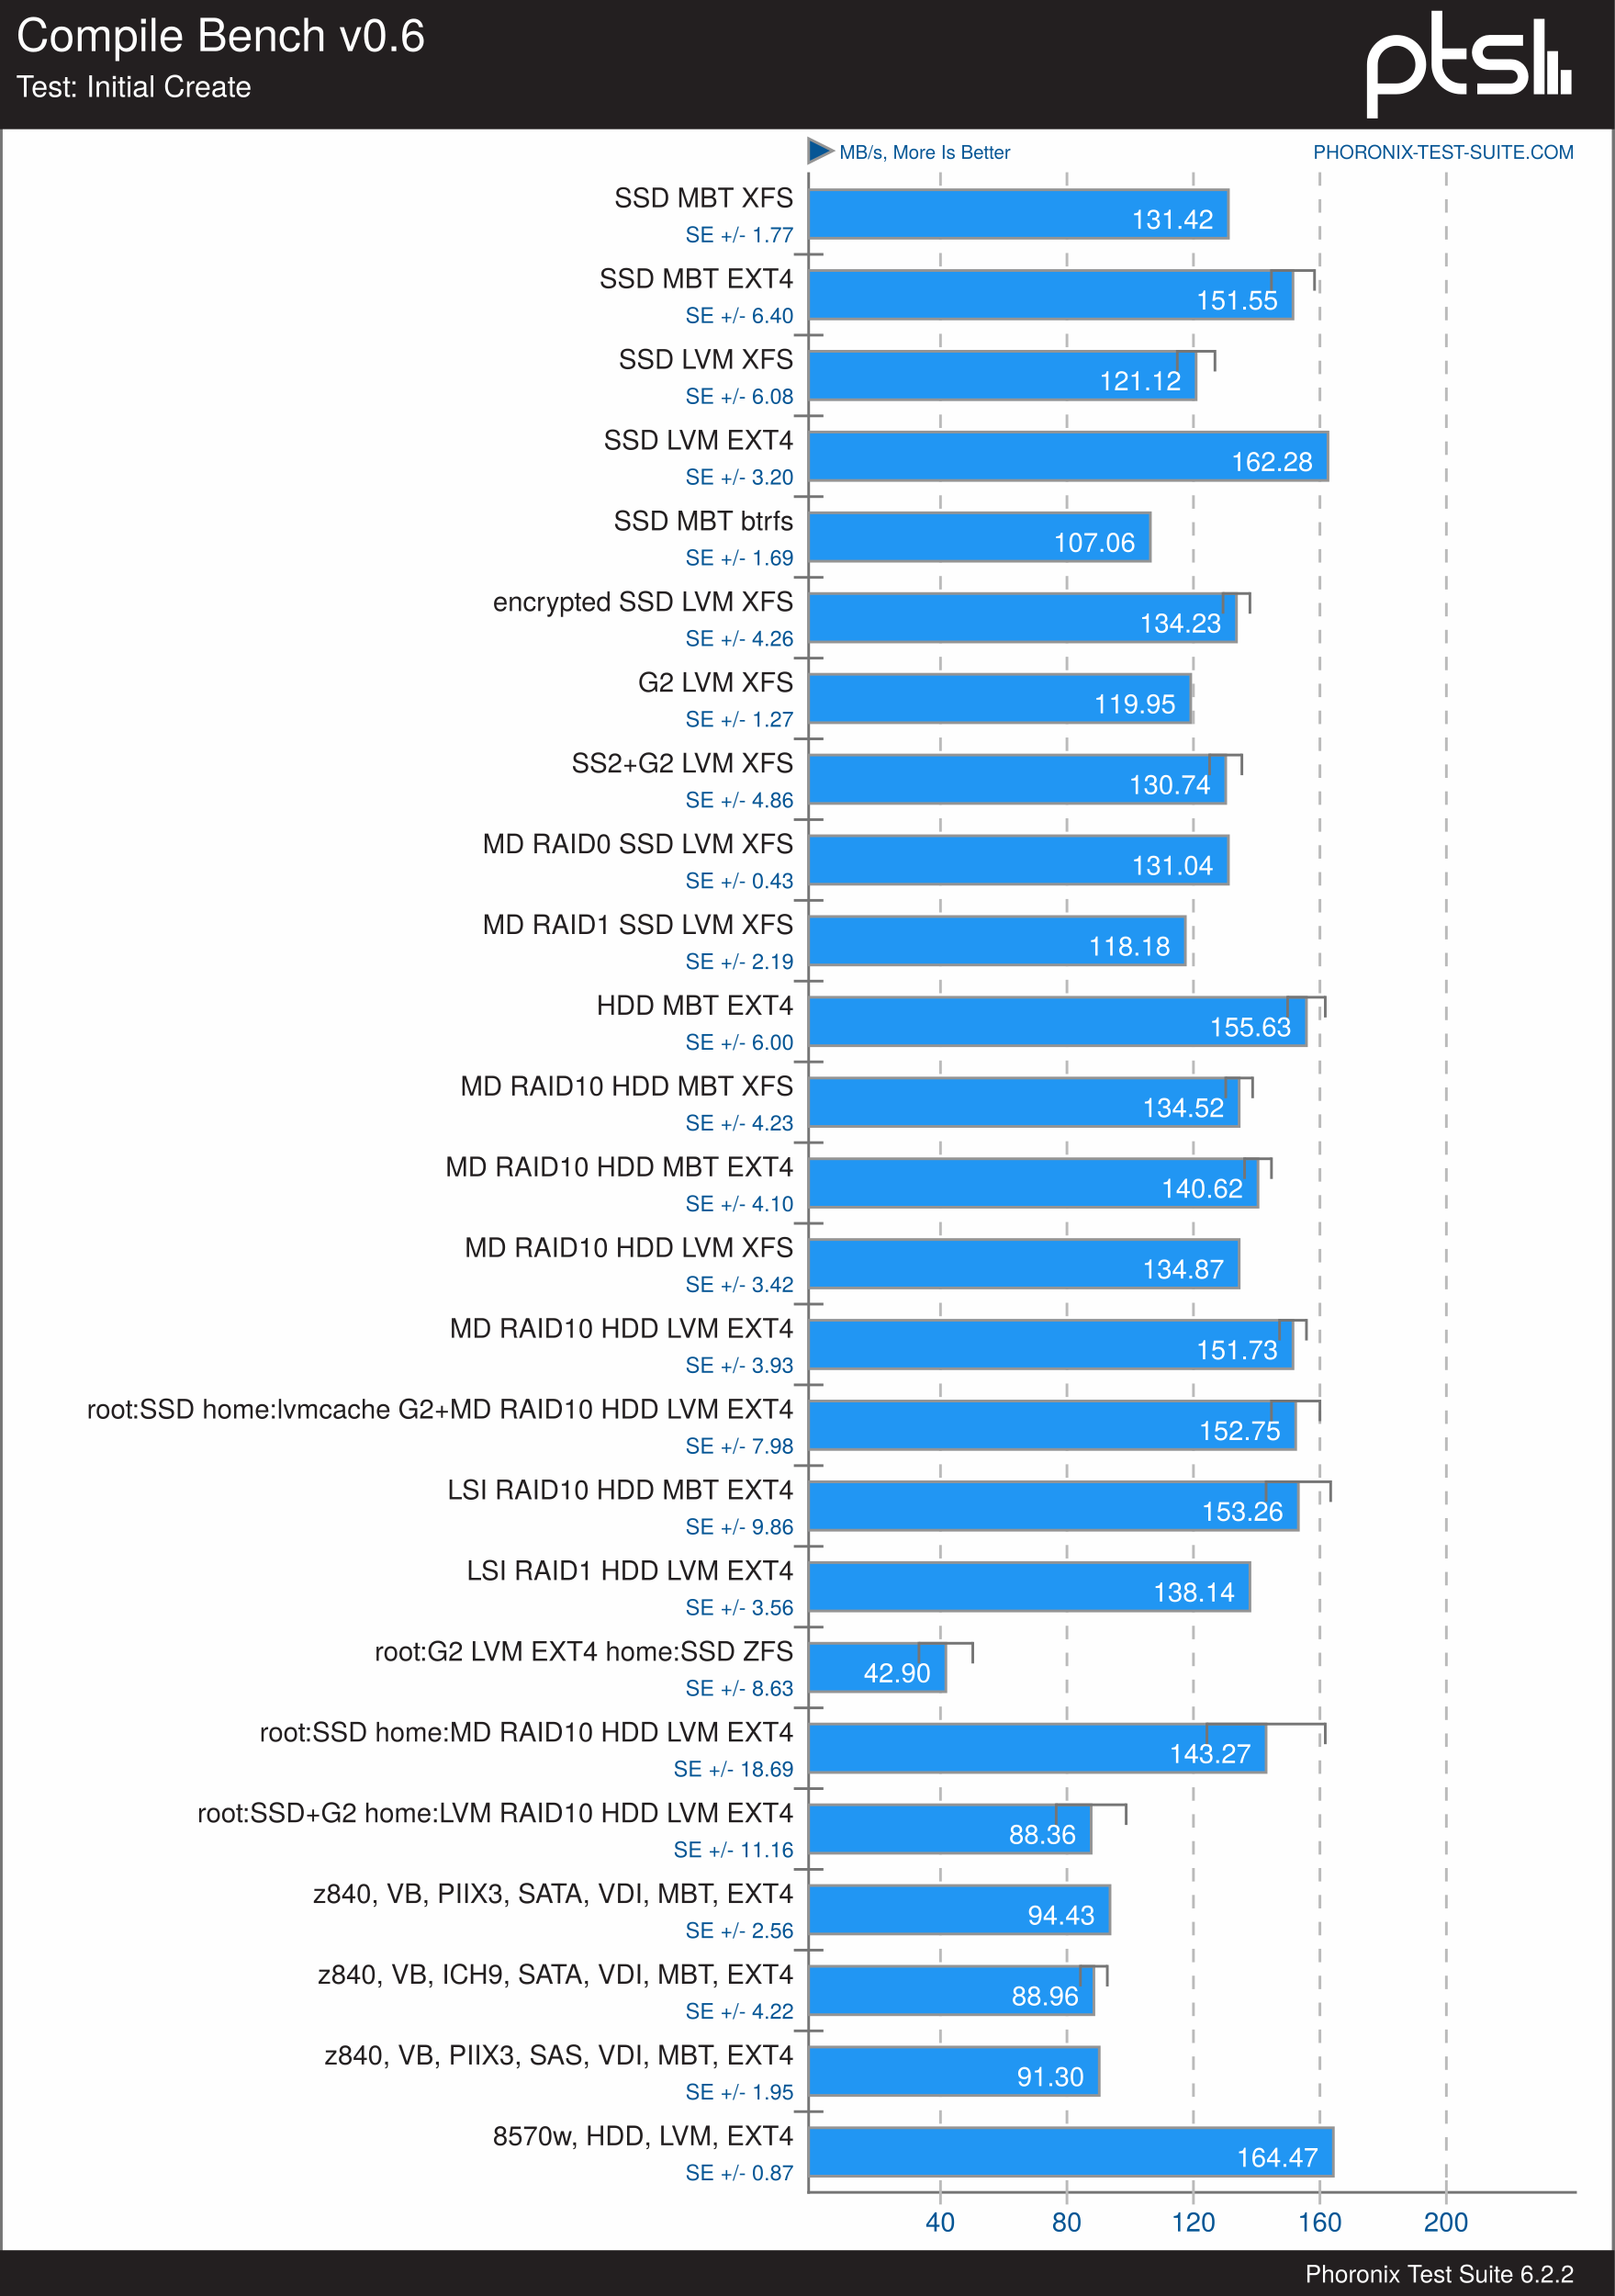
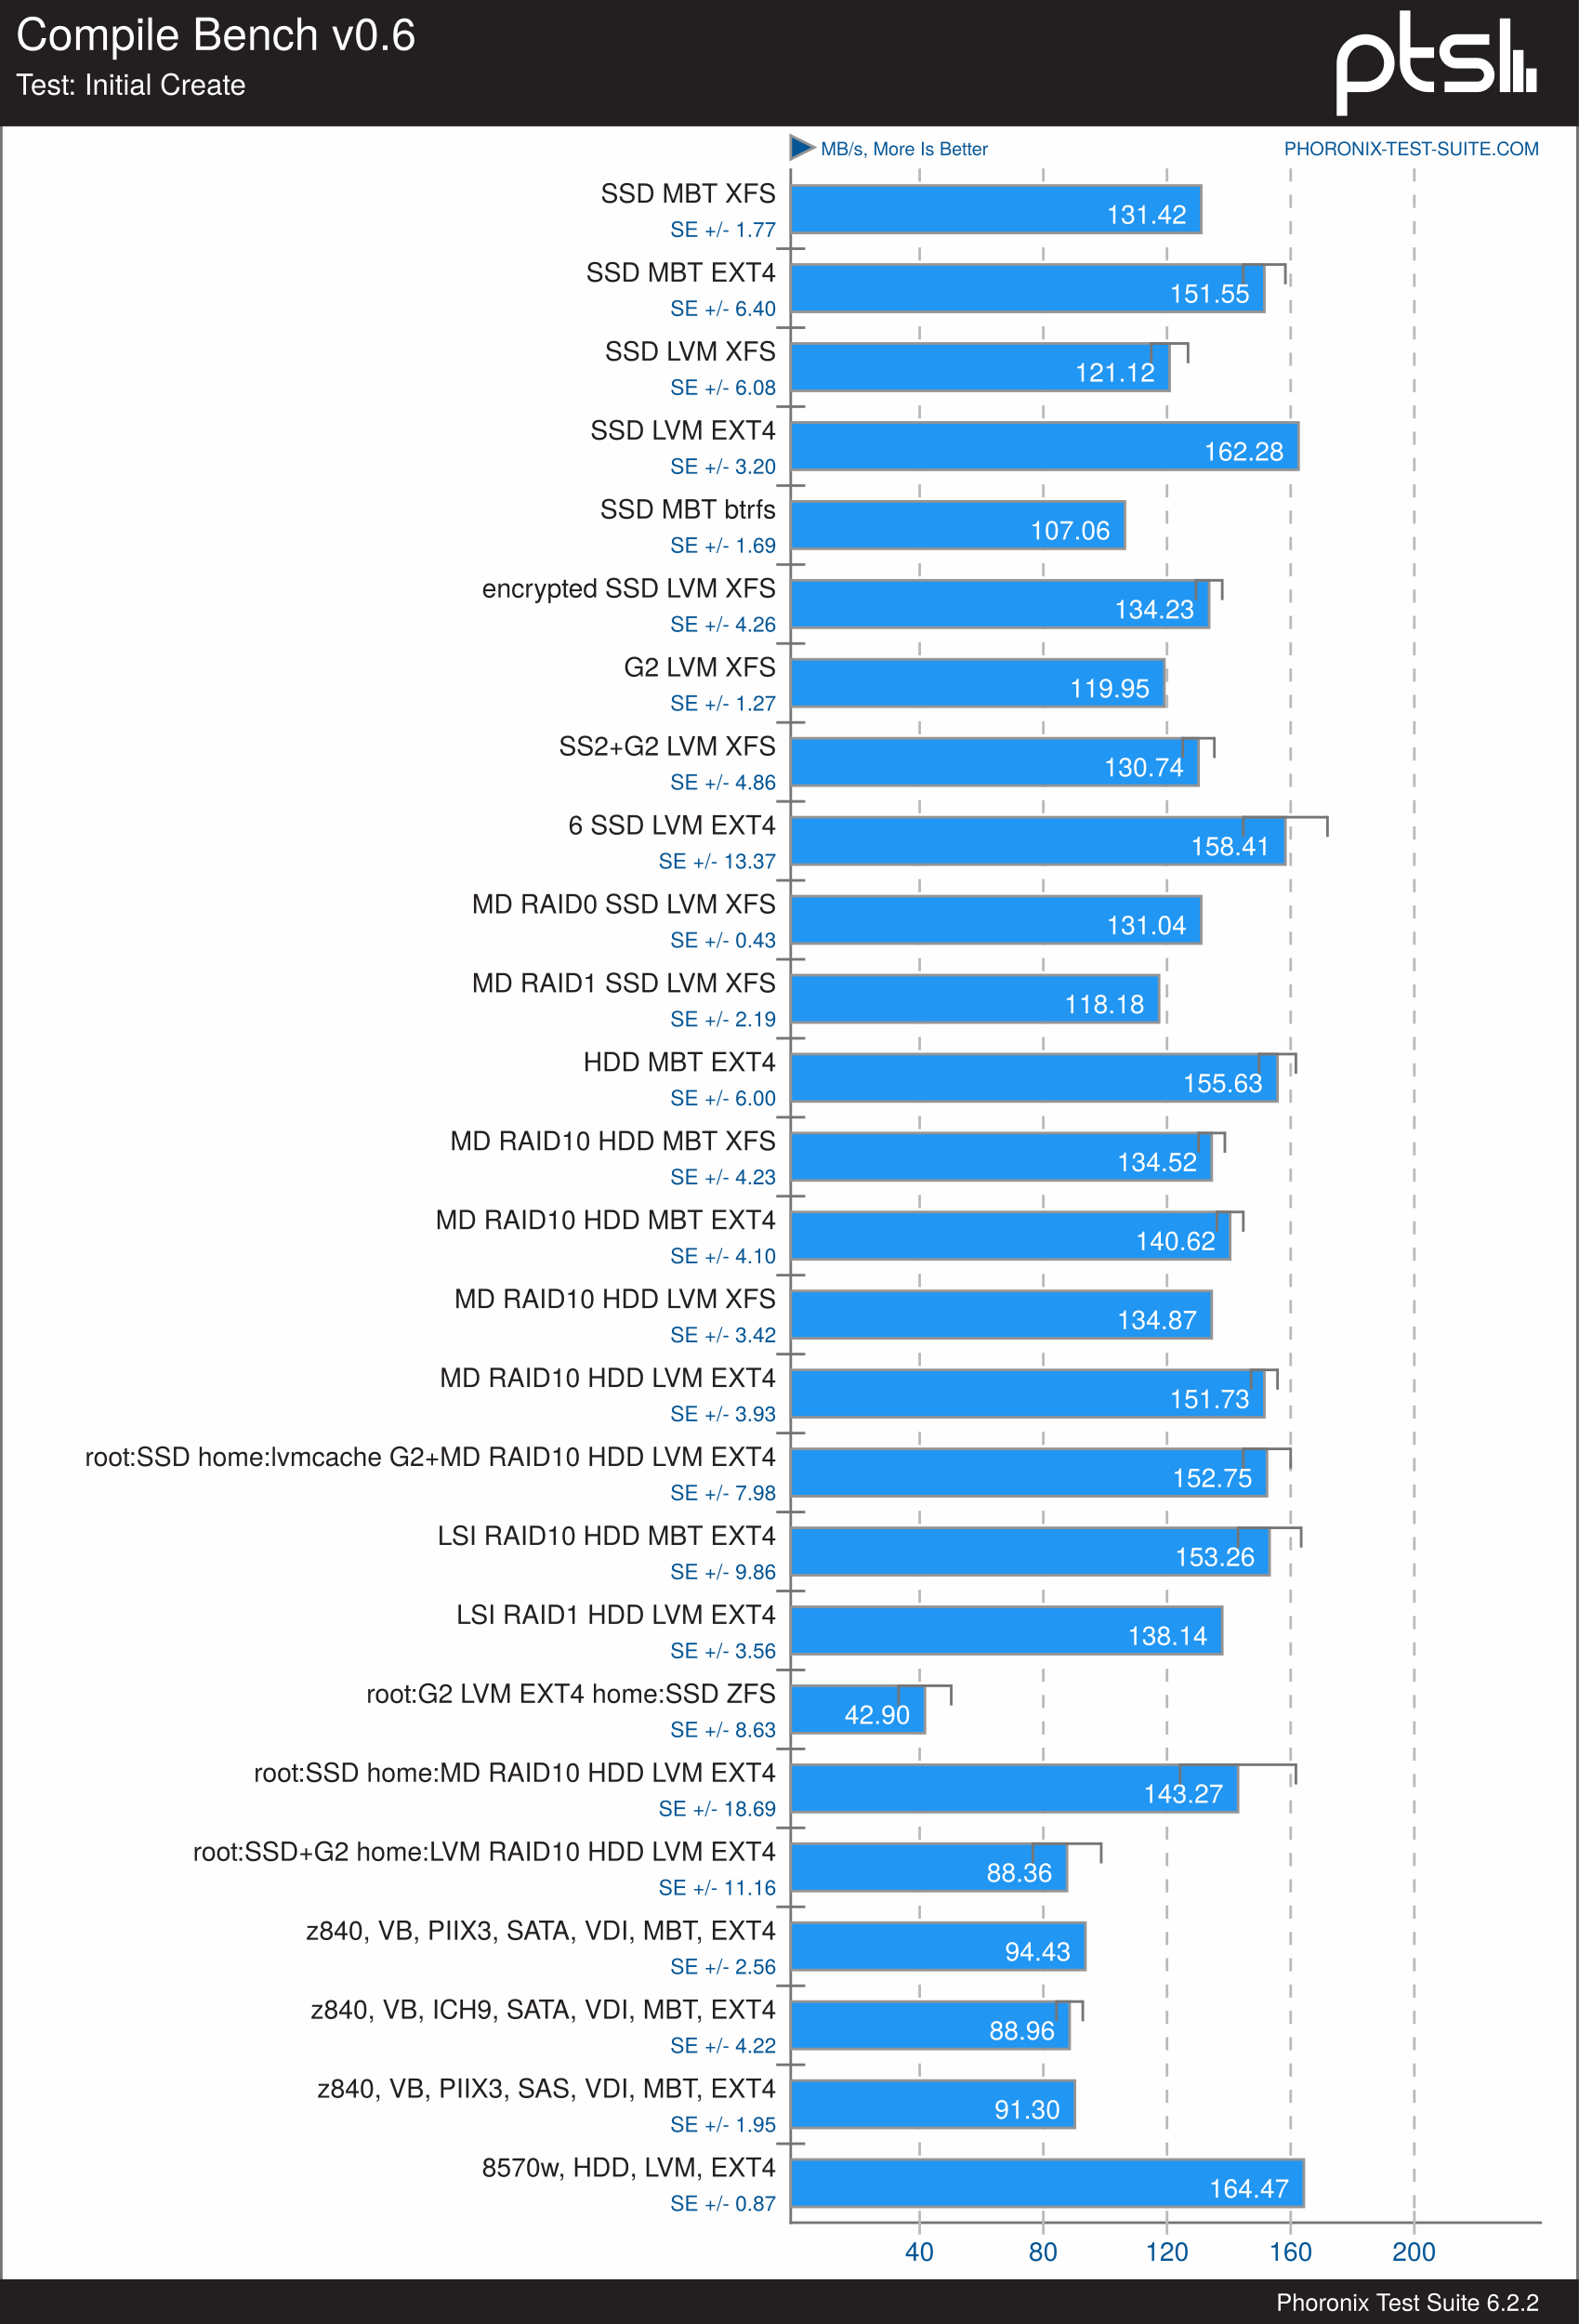
- <svg xmlns="http://www.w3.org/2000/svg" xmlns:xlink="http://www.w3.org/1999/xlink" version="1.1" font-family="sans-serif, droid-sans, helvetica, verdana, tahoma" viewbox="0 0 600 853" width="600" height="853" preserveAspectRatio="xMinYMin meet">
-   <rect x="0" y="0" width="600" height="853" fill="#FEFEFE" stroke="#757575" stroke-width="2" />
+ <svg xmlns="http://www.w3.org/2000/svg" xmlns:xlink="http://www.w3.org/1999/xlink" version="1.1" font-family="sans-serif, droid-sans, helvetica, verdana, tahoma" viewbox="0 0 600 883" width="600" height="883" preserveAspectRatio="xMinYMin meet">
+   <rect x="0" y="0" width="600" height="883" fill="#FEFEFE" stroke="#757575" stroke-width="2" />
  <g stroke="#757575" stroke-width="1">
-     <line x1="300.51" y1="64" x2="300.51" y2="815" />
-     <line x1="300.01" y1="814.5" x2="586" y2="814.5" />
+     <line x1="300.51" y1="64" x2="300.51" y2="845" />
+     <line x1="300.01" y1="844.5" x2="586" y2="844.5" />
  </g>
  <a xlink:href="http://www.phoronix-test-suite.com/" xlink:show="new">
    <text x="585" y="59" font-size="7" fill="#065695" text-anchor="end" xlink:show="new">PHORONIX-TEST-SUITE.COM</text>
  </a>
  <polygon points="309.51,56 300.51,60.5 300.51,51.5" fill="#065695" stroke="#949494" stroke-width="1" />
  <text x="312.01" y="59" font-size="7" fill="#065695" text-anchor="start">MB/s, More Is Better</text>
  <rect x="0" y="0" width="600" height="48" fill="#231f20" />
  <a xlink:href="http://openbenchmarking.org/test/pts/compilebench-1.0.1" xlink:show="new">
    <text x="6" y="19" font-size="17" fill="#FEFEFE" text-anchor="start" xlink:show="new">Compile Bench v0.6</text>
  </a>
  <text x="6" y="36" font-size="11" fill="#FEFEFE" text-anchor="start">Test: Initial Create</text>
  <path d="m74 22v9m-5-16v16m-5-28v28m-23-2h12.5c2.485 0 4.5-2.015 4.5-4.5s-2.015-4.5-4.5-4.5h-8c-2.485 0-4.5-2.015-4.5-4.5s2.015-4.5 4.5-4.5h12.5m-21 5h-11m11 13h-2c-4.971 0-9-4.029-9-9v-20m-24 40v-20c0-4.971 4.029-9 9-9 4.971 0 9 4.029 9 9s-4.029 9-9 9h-9" stroke="#ffffff" stroke-width="4" fill="none" transform="translate(508,4)" />
-   <line x1="300.51" y1="94" x2="300.51" y2="801" stroke="#757575" stroke-width="11" stroke-dasharray="1,29" />
+   <line x1="300.51" y1="94" x2="300.51" y2="831" stroke="#757575" stroke-width="11" stroke-dasharray="1,29" />
  <g font-size="10" fill="#231f20">
    <text x="295.01" y="77" text-anchor="end">SSD MBT XFS</text>
    <text x="295.01" y="107" text-anchor="end">SSD MBT EXT4</text>
    <text x="295.01" y="137" text-anchor="end">SSD LVM XFS</text>
    <text x="295.01" y="167" text-anchor="end">SSD LVM EXT4</text>
    <text x="295.01" y="197" text-anchor="end">SSD MBT btrfs</text>
    <text x="295.01" y="227" text-anchor="end">encrypted SSD LVM XFS</text>
    <text x="295.01" y="257" text-anchor="end">G2 LVM XFS</text>
    <text x="295.01" y="287" text-anchor="end">SS2+G2 LVM XFS</text>
-     <text x="295.01" y="317" text-anchor="end">MD RAID0 SSD LVM XFS</text>
-     <text x="295.01" y="347" text-anchor="end">MD RAID1 SSD LVM XFS</text>
-     <text x="295.01" y="377" text-anchor="end">HDD MBT EXT4</text>
-     <text x="295.01" y="407" text-anchor="end">MD RAID10 HDD MBT XFS</text>
-     <text x="295.01" y="437" text-anchor="end">MD RAID10 HDD MBT EXT4</text>
-     <text x="295.01" y="467" text-anchor="end">MD RAID10 HDD LVM XFS</text>
-     <text x="295.01" y="497" text-anchor="end">MD RAID10 HDD LVM EXT4</text>
-     <text x="295.01" y="527" text-anchor="end">root:SSD home:lvmcache G2+MD RAID10 HDD LVM EXT4</text>
-     <text x="295.01" y="557" text-anchor="end">LSI RAID10 HDD MBT EXT4</text>
-     <text x="295.01" y="587" text-anchor="end">LSI RAID1 HDD LVM EXT4</text>
-     <text x="295.01" y="617" text-anchor="end">root:G2 LVM EXT4 home:SSD ZFS</text>
-     <text x="295.01" y="647" text-anchor="end">root:SSD home:MD RAID10 HDD LVM EXT4</text>
-     <text x="295.01" y="677" text-anchor="end">root:SSD+G2 home:LVM RAID10 HDD LVM EXT4</text>
-     <text x="295.01" y="707" text-anchor="end">z840, VB, PIIX3, SATA, VDI, MBT, EXT4</text>
-     <text x="295.01" y="737" text-anchor="end">z840, VB, ICH9, SATA, VDI, MBT, EXT4</text>
-     <text x="295.01" y="767" text-anchor="end">z840, VB, PIIX3, SAS, VDI, MBT, EXT4</text>
-     <text x="295.01" y="797" text-anchor="end">8570w, HDD, LVM, EXT4</text>
+     <text x="295.01" y="317" text-anchor="end">6 SSD LVM EXT4</text>
+     <text x="295.01" y="347" text-anchor="end">MD RAID0 SSD LVM XFS</text>
+     <text x="295.01" y="377" text-anchor="end">MD RAID1 SSD LVM XFS</text>
+     <text x="295.01" y="407" text-anchor="end">HDD MBT EXT4</text>
+     <text x="295.01" y="437" text-anchor="end">MD RAID10 HDD MBT XFS</text>
+     <text x="295.01" y="467" text-anchor="end">MD RAID10 HDD MBT EXT4</text>
+     <text x="295.01" y="497" text-anchor="end">MD RAID10 HDD LVM XFS</text>
+     <text x="295.01" y="527" text-anchor="end">MD RAID10 HDD LVM EXT4</text>
+     <text x="295.01" y="557" text-anchor="end">root:SSD home:lvmcache G2+MD RAID10 HDD LVM EXT4</text>
+     <text x="295.01" y="587" text-anchor="end">LSI RAID10 HDD MBT EXT4</text>
+     <text x="295.01" y="617" text-anchor="end">LSI RAID1 HDD LVM EXT4</text>
+     <text x="295.01" y="647" text-anchor="end">root:G2 LVM EXT4 home:SSD ZFS</text>
+     <text x="295.01" y="677" text-anchor="end">root:SSD home:MD RAID10 HDD LVM EXT4</text>
+     <text x="295.01" y="707" text-anchor="end">root:SSD+G2 home:LVM RAID10 HDD LVM EXT4</text>
+     <text x="295.01" y="737" text-anchor="end">z840, VB, PIIX3, SATA, VDI, MBT, EXT4</text>
+     <text x="295.01" y="767" text-anchor="end">z840, VB, ICH9, SATA, VDI, MBT, EXT4</text>
+     <text x="295.01" y="797" text-anchor="end">z840, VB, PIIX3, SAS, VDI, MBT, EXT4</text>
+     <text x="295.01" y="827" text-anchor="end">8570w, HDD, LVM, EXT4</text>
  </g>
  <g font-size="10" fill="#065695" text-anchor="middle">
-     <text x="349.51" y="829">40</text>
-     <text x="396.51" y="829">80</text>
-     <text x="443.51" y="829">120</text>
-     <text x="490.51" y="829">160</text>
-     <text x="537.51" y="829">200</text>
+     <text x="349.51" y="859">40</text>
+     <text x="396.51" y="859">80</text>
+     <text x="443.51" y="859">120</text>
+     <text x="490.51" y="859">160</text>
+     <text x="537.51" y="859">200</text>
  </g>
  <g stroke="#BABABA" stroke-width="1">
-     <line x1="349.51" y1="64" x2="349.51" y2="809" stroke-dasharray="5,5" />
-     <line x1="349.51" y1="810" x2="349.51" y2="819" />
-     <line x1="396.51" y1="64" x2="396.51" y2="809" stroke-dasharray="5,5" />
-     <line x1="396.51" y1="810" x2="396.51" y2="819" />
-     <line x1="443.51" y1="64" x2="443.51" y2="809" stroke-dasharray="5,5" />
-     <line x1="443.51" y1="810" x2="443.51" y2="819" />
-     <line x1="490.51" y1="64" x2="490.51" y2="809" stroke-dasharray="5,5" />
-     <line x1="490.51" y1="810" x2="490.51" y2="819" />
-     <line x1="537.51" y1="64" x2="537.51" y2="809" stroke-dasharray="5,5" />
-     <line x1="537.51" y1="810" x2="537.51" y2="819" />
+     <line x1="349.51" y1="64" x2="349.51" y2="839" stroke-dasharray="5,5" />
+     <line x1="349.51" y1="840" x2="349.51" y2="849" />
+     <line x1="396.51" y1="64" x2="396.51" y2="839" stroke-dasharray="5,5" />
+     <line x1="396.51" y1="840" x2="396.51" y2="849" />
+     <line x1="443.51" y1="64" x2="443.51" y2="839" stroke-dasharray="5,5" />
+     <line x1="443.51" y1="840" x2="443.51" y2="849" />
+     <line x1="490.51" y1="64" x2="490.51" y2="839" stroke-dasharray="5,5" />
+     <line x1="490.51" y1="840" x2="490.51" y2="849" />
+     <line x1="537.51" y1="64" x2="537.51" y2="839" stroke-dasharray="5,5" />
+     <line x1="537.51" y1="840" x2="537.51" y2="849" />
  </g>
  <g stroke="#949494" stroke-width="1">
    <rect x="300.51" y="70.5" height="18" width="156" fill="#2196f3" xlink:title="SSD MBT XFS: 131.42" />
    <rect x="300.51" y="100.5" height="18" width="180" fill="#2196f3" xlink:title="SSD MBT EXT4: 151.55" />
    <rect x="300.51" y="130.5" height="18" width="144" fill="#2196f3" xlink:title="SSD LVM XFS: 121.12" />
    <rect x="300.51" y="160.5" height="18" width="193" fill="#2196f3" xlink:title="SSD LVM EXT4: 162.28" />
    <rect x="300.51" y="190.5" height="18" width="127" fill="#2196f3" xlink:title="SSD MBT btrfs: 107.06" />
    <rect x="300.51" y="220.5" height="18" width="159" fill="#2196f3" xlink:title="encrypted SSD LVM XFS: 134.23" />
    <rect x="300.51" y="250.5" height="18" width="142" fill="#2196f3" xlink:title="G2 LVM XFS: 119.95" />
    <rect x="300.51" y="280.5" height="18" width="155" fill="#2196f3" xlink:title="SS2+G2 LVM XFS: 130.74" />
-     <rect x="300.51" y="310.5" height="18" width="156" fill="#2196f3" xlink:title="MD RAID0 SSD LVM XFS: 131.04" />
-     <rect x="300.51" y="340.5" height="18" width="140" fill="#2196f3" xlink:title="MD RAID1 SSD LVM XFS: 118.18" />
-     <rect x="300.51" y="370.5" height="18" width="185" fill="#2196f3" xlink:title="HDD MBT EXT4: 155.63" />
-     <rect x="300.51" y="400.5" height="18" width="160" fill="#2196f3" xlink:title="MD RAID10 HDD MBT XFS: 134.52" />
-     <rect x="300.51" y="430.5" height="18" width="167" fill="#2196f3" xlink:title="MD RAID10 HDD MBT EXT4: 140.62" />
-     <rect x="300.51" y="460.5" height="18" width="160" fill="#2196f3" xlink:title="MD RAID10 HDD LVM XFS: 134.87" />
-     <rect x="300.51" y="490.5" height="18" width="180" fill="#2196f3" xlink:title="MD RAID10 HDD LVM EXT4: 151.73" />
-     <rect x="300.51" y="520.5" height="18" width="181" fill="#2196f3" xlink:title="root:SSD home:lvmcache G2+MD RAID10 HDD LVM EXT4: 152.75" />
-     <rect x="300.51" y="550.5" height="18" width="182" fill="#2196f3" xlink:title="LSI RAID10 HDD MBT EXT4: 153.26" />
-     <rect x="300.51" y="580.5" height="18" width="164" fill="#2196f3" xlink:title="LSI RAID1 HDD LVM EXT4: 138.14" />
-     <rect x="300.51" y="610.5" height="18" width="51" fill="#2196f3" xlink:title="root:G2 LVM EXT4 home:SSD ZFS: 42.90" />
-     <rect x="300.51" y="640.5" height="18" width="170" fill="#2196f3" xlink:title="root:SSD home:MD RAID10 HDD LVM EXT4: 143.27" />
-     <rect x="300.51" y="670.5" height="18" width="105" fill="#2196f3" xlink:title="root:SSD+G2 home:LVM RAID10 HDD LVM EXT4: 88.36" />
-     <rect x="300.51" y="700.5" height="18" width="112" fill="#2196f3" xlink:title="z840, VB, PIIX3, SATA, VDI, MBT, EXT4: 94.43" />
-     <rect x="300.51" y="730.5" height="18" width="106" fill="#2196f3" xlink:title="z840, VB, ICH9, SATA, VDI, MBT, EXT4: 88.96" />
-     <rect x="300.51" y="760.5" height="18" width="108" fill="#2196f3" xlink:title="z840, VB, PIIX3, SAS, VDI, MBT, EXT4: 91.30" />
-     <rect x="300.51" y="790.5" height="18" width="195" fill="#2196f3" xlink:title="8570w, HDD, LVM, EXT4: 164.47" />
+     <rect x="300.51" y="310.5" height="18" width="188" fill="#2196f3" xlink:title="6 SSD LVM EXT4: 158.41" />
+     <rect x="300.51" y="340.5" height="18" width="156" fill="#2196f3" xlink:title="MD RAID0 SSD LVM XFS: 131.04" />
+     <rect x="300.51" y="370.5" height="18" width="140" fill="#2196f3" xlink:title="MD RAID1 SSD LVM XFS: 118.18" />
+     <rect x="300.51" y="400.5" height="18" width="185" fill="#2196f3" xlink:title="HDD MBT EXT4: 155.63" />
+     <rect x="300.51" y="430.5" height="18" width="160" fill="#2196f3" xlink:title="MD RAID10 HDD MBT XFS: 134.52" />
+     <rect x="300.51" y="460.5" height="18" width="167" fill="#2196f3" xlink:title="MD RAID10 HDD MBT EXT4: 140.62" />
+     <rect x="300.51" y="490.5" height="18" width="160" fill="#2196f3" xlink:title="MD RAID10 HDD LVM XFS: 134.87" />
+     <rect x="300.51" y="520.5" height="18" width="180" fill="#2196f3" xlink:title="MD RAID10 HDD LVM EXT4: 151.73" />
+     <rect x="300.51" y="550.5" height="18" width="181" fill="#2196f3" xlink:title="root:SSD home:lvmcache G2+MD RAID10 HDD LVM EXT4: 152.75" />
+     <rect x="300.51" y="580.5" height="18" width="182" fill="#2196f3" xlink:title="LSI RAID10 HDD MBT EXT4: 153.26" />
+     <rect x="300.51" y="610.5" height="18" width="164" fill="#2196f3" xlink:title="LSI RAID1 HDD LVM EXT4: 138.14" />
+     <rect x="300.51" y="640.5" height="18" width="51" fill="#2196f3" xlink:title="root:G2 LVM EXT4 home:SSD ZFS: 42.90" />
+     <rect x="300.51" y="670.5" height="18" width="170" fill="#2196f3" xlink:title="root:SSD home:MD RAID10 HDD LVM EXT4: 143.27" />
+     <rect x="300.51" y="700.5" height="18" width="105" fill="#2196f3" xlink:title="root:SSD+G2 home:LVM RAID10 HDD LVM EXT4: 88.36" />
+     <rect x="300.51" y="730.5" height="18" width="112" fill="#2196f3" xlink:title="z840, VB, PIIX3, SATA, VDI, MBT, EXT4: 94.43" />
+     <rect x="300.51" y="760.5" height="18" width="106" fill="#2196f3" xlink:title="z840, VB, ICH9, SATA, VDI, MBT, EXT4: 88.96" />
+     <rect x="300.51" y="790.5" height="18" width="108" fill="#2196f3" xlink:title="z840, VB, PIIX3, SAS, VDI, MBT, EXT4: 91.30" />
+     <rect x="300.51" y="820.5" height="18" width="195" fill="#2196f3" xlink:title="8570w, HDD, LVM, EXT4: 164.47" />
  </g>
  <g font-size="8" fill="#065695" text-anchor="end">
    <text y="90" x="295.01">SE +/- 1.77</text>
    <text y="120" x="295.01">SE +/- 6.40</text>
    <text y="150" x="295.01">SE +/- 6.08</text>
    <text y="180" x="295.01">SE +/- 3.20</text>
    <text y="210" x="295.01">SE +/- 1.69</text>
    <text y="240" x="295.01">SE +/- 4.26</text>
    <text y="270" x="295.01">SE +/- 1.27</text>
    <text y="300" x="295.01">SE +/- 4.86</text>
-     <text y="330" x="295.01">SE +/- 0.43</text>
-     <text y="360" x="295.01">SE +/- 2.19</text>
-     <text y="390" x="295.01">SE +/- 6.00</text>
-     <text y="420" x="295.01">SE +/- 4.23</text>
-     <text y="450" x="295.01">SE +/- 4.10</text>
-     <text y="480" x="295.01">SE +/- 3.42</text>
-     <text y="510" x="295.01">SE +/- 3.93</text>
-     <text y="540" x="295.01">SE +/- 7.98</text>
-     <text y="570" x="295.01">SE +/- 9.86</text>
-     <text y="600" x="295.01">SE +/- 3.56</text>
-     <text y="630" x="295.01">SE +/- 8.63</text>
-     <text y="660" x="295.01">SE +/- 18.69</text>
-     <text y="690" x="295.01">SE +/- 11.16</text>
-     <text y="720" x="295.01">SE +/- 2.56</text>
-     <text y="750" x="295.01">SE +/- 4.22</text>
-     <text y="780" x="295.01">SE +/- 1.95</text>
-     <text y="810" x="295.01">SE +/- 0.87</text>
+     <text y="330" x="295.01">SE +/- 13.37</text>
+     <text y="360" x="295.01">SE +/- 0.43</text>
+     <text y="390" x="295.01">SE +/- 2.19</text>
+     <text y="420" x="295.01">SE +/- 6.00</text>
+     <text y="450" x="295.01">SE +/- 4.23</text>
+     <text y="480" x="295.01">SE +/- 4.10</text>
+     <text y="510" x="295.01">SE +/- 3.42</text>
+     <text y="540" x="295.01">SE +/- 3.93</text>
+     <text y="570" x="295.01">SE +/- 7.98</text>
+     <text y="600" x="295.01">SE +/- 9.86</text>
+     <text y="630" x="295.01">SE +/- 3.56</text>
+     <text y="660" x="295.01">SE +/- 8.63</text>
+     <text y="690" x="295.01">SE +/- 18.69</text>
+     <text y="720" x="295.01">SE +/- 11.16</text>
+     <text y="750" x="295.01">SE +/- 2.56</text>
+     <text y="780" x="295.01">SE +/- 4.22</text>
+     <text y="810" x="295.01">SE +/- 1.95</text>
+     <text y="840" x="295.01">SE +/- 0.87</text>
  </g>
  <g font-size="10" fill="#FFFFFF">
    <text x="451.01" y="85" text-anchor="end">131.42</text>
    <text x="475.01" y="115" text-anchor="end">151.55</text>
    <text x="439.01" y="145" text-anchor="end">121.12</text>
    <text x="488.01" y="175" text-anchor="end">162.28</text>
    <text x="422.01" y="205" text-anchor="end">107.06</text>
    <text x="454.01" y="235" text-anchor="end">134.23</text>
    <text x="437.01" y="265" text-anchor="end">119.95</text>
    <text x="450.01" y="295" text-anchor="end">130.74</text>
-     <text x="451.01" y="325" text-anchor="end">131.04</text>
-     <text x="435.01" y="355" text-anchor="end">118.18</text>
-     <text x="480.01" y="385" text-anchor="end">155.63</text>
-     <text x="455.01" y="415" text-anchor="end">134.52</text>
-     <text x="462.01" y="445" text-anchor="end">140.62</text>
-     <text x="455.01" y="475" text-anchor="end">134.87</text>
-     <text x="475.01" y="505" text-anchor="end">151.73</text>
-     <text x="476.01" y="535" text-anchor="end">152.75</text>
-     <text x="477.01" y="565" text-anchor="end">153.26</text>
-     <text x="459.01" y="595" text-anchor="end">138.14</text>
-     <text x="346.01" y="625" text-anchor="end">42.90</text>
-     <text x="465.01" y="655" text-anchor="end">143.27</text>
-     <text x="400.01" y="685" text-anchor="end">88.36</text>
-     <text x="407.01" y="715" text-anchor="end">94.43</text>
-     <text x="401.01" y="745" text-anchor="end">88.96</text>
-     <text x="403.01" y="775" text-anchor="end">91.30</text>
-     <text x="490.01" y="805" text-anchor="end">164.47</text>
+     <text x="483.01" y="325" text-anchor="end">158.41</text>
+     <text x="451.01" y="355" text-anchor="end">131.04</text>
+     <text x="435.01" y="385" text-anchor="end">118.18</text>
+     <text x="480.01" y="415" text-anchor="end">155.63</text>
+     <text x="455.01" y="445" text-anchor="end">134.52</text>
+     <text x="462.01" y="475" text-anchor="end">140.62</text>
+     <text x="455.01" y="505" text-anchor="end">134.87</text>
+     <text x="475.01" y="535" text-anchor="end">151.73</text>
+     <text x="476.01" y="565" text-anchor="end">152.75</text>
+     <text x="477.01" y="595" text-anchor="end">153.26</text>
+     <text x="459.01" y="625" text-anchor="end">138.14</text>
+     <text x="346.01" y="655" text-anchor="end">42.90</text>
+     <text x="465.01" y="685" text-anchor="end">143.27</text>
+     <text x="400.01" y="715" text-anchor="end">88.36</text>
+     <text x="407.01" y="745" text-anchor="end">94.43</text>
+     <text x="401.01" y="775" text-anchor="end">88.96</text>
+     <text x="403.01" y="805" text-anchor="end">91.30</text>
+     <text x="490.01" y="835" text-anchor="end">164.47</text>
  </g>
  <line x1="472.51" y1="100" x2="472.51" y2="108" stroke="#757575" stroke-width="1" />
  <line x1="488.51" y1="100" x2="488.51" y2="108" stroke="#757575" stroke-width="1" />
  <line x1="472.51" y1="100.5" x2="488.51" y2="100.5" stroke="#757575" stroke-width="1" />
  <line x1="437.51" y1="130" x2="437.51" y2="138" stroke="#757575" stroke-width="1" />
  <line x1="451.51" y1="130" x2="451.51" y2="138" stroke="#757575" stroke-width="1" />
  <line x1="437.51" y1="130.5" x2="451.51" y2="130.5" stroke="#757575" stroke-width="1" />
  <line x1="454.51" y1="220" x2="454.51" y2="228" stroke="#757575" stroke-width="1" />
  <line x1="464.51" y1="220" x2="464.51" y2="228" stroke="#757575" stroke-width="1" />
  <line x1="454.51" y1="220.5" x2="464.51" y2="220.5" stroke="#757575" stroke-width="1" />
  <line x1="449.51" y1="280" x2="449.51" y2="288" stroke="#757575" stroke-width="1" />
  <line x1="461.51" y1="280" x2="461.51" y2="288" stroke="#757575" stroke-width="1" />
  <line x1="449.51" y1="280.5" x2="461.51" y2="280.5" stroke="#757575" stroke-width="1" />
-   <line x1="478.51" y1="370" x2="478.51" y2="378" stroke="#757575" stroke-width="1" />
-   <line x1="492.51" y1="370" x2="492.51" y2="378" stroke="#757575" stroke-width="1" />
-   <line x1="478.51" y1="370.5" x2="492.51" y2="370.5" stroke="#757575" stroke-width="1" />
-   <line x1="455.51" y1="400" x2="455.51" y2="408" stroke="#757575" stroke-width="1" />
-   <line x1="465.51" y1="400" x2="465.51" y2="408" stroke="#757575" stroke-width="1" />
-   <line x1="455.51" y1="400.5" x2="465.51" y2="400.5" stroke="#757575" stroke-width="1" />
-   <line x1="462.51" y1="430" x2="462.51" y2="438" stroke="#757575" stroke-width="1" />
-   <line x1="472.51" y1="430" x2="472.51" y2="438" stroke="#757575" stroke-width="1" />
-   <line x1="462.51" y1="430.5" x2="472.51" y2="430.5" stroke="#757575" stroke-width="1" />
-   <line x1="475.51" y1="490" x2="475.51" y2="498" stroke="#757575" stroke-width="1" />
-   <line x1="485.51" y1="490" x2="485.51" y2="498" stroke="#757575" stroke-width="1" />
-   <line x1="475.51" y1="490.5" x2="485.51" y2="490.5" stroke="#757575" stroke-width="1" />
-   <line x1="472.51" y1="520" x2="472.51" y2="528" stroke="#757575" stroke-width="1" />
-   <line x1="490.51" y1="520" x2="490.51" y2="528" stroke="#757575" stroke-width="1" />
-   <line x1="472.51" y1="520.5" x2="490.51" y2="520.5" stroke="#757575" stroke-width="1" />
-   <line x1="470.51" y1="550" x2="470.51" y2="558" stroke="#757575" stroke-width="1" />
-   <line x1="494.51" y1="550" x2="494.51" y2="558" stroke="#757575" stroke-width="1" />
-   <line x1="470.51" y1="550.5" x2="494.51" y2="550.5" stroke="#757575" stroke-width="1" />
-   <line x1="341.51" y1="610" x2="341.51" y2="618" stroke="#757575" stroke-width="1" />
-   <line x1="361.51" y1="610" x2="361.51" y2="618" stroke="#757575" stroke-width="1" />
-   <line x1="341.51" y1="610.5" x2="361.51" y2="610.5" stroke="#757575" stroke-width="1" />
-   <line x1="448.51" y1="640" x2="448.51" y2="648" stroke="#757575" stroke-width="1" />
-   <line x1="492.51" y1="640" x2="492.51" y2="648" stroke="#757575" stroke-width="1" />
-   <line x1="448.51" y1="640.5" x2="492.51" y2="640.5" stroke="#757575" stroke-width="1" />
-   <line x1="392.51" y1="670" x2="392.51" y2="678" stroke="#757575" stroke-width="1" />
-   <line x1="418.51" y1="670" x2="418.51" y2="678" stroke="#757575" stroke-width="1" />
-   <line x1="392.51" y1="670.5" x2="418.51" y2="670.5" stroke="#757575" stroke-width="1" />
-   <line x1="401.51" y1="730" x2="401.51" y2="738" stroke="#757575" stroke-width="1" />
-   <line x1="411.51" y1="730" x2="411.51" y2="738" stroke="#757575" stroke-width="1" />
-   <line x1="401.51" y1="730.5" x2="411.51" y2="730.5" stroke="#757575" stroke-width="1" />
-   <rect x="0" y="836" width="600" height="17" fill="#231f20" />
+   <line x1="472.51" y1="310" x2="472.51" y2="318" stroke="#757575" stroke-width="1" />
+   <line x1="504.51" y1="310" x2="504.51" y2="318" stroke="#757575" stroke-width="1" />
+   <line x1="472.51" y1="310.5" x2="504.51" y2="310.5" stroke="#757575" stroke-width="1" />
+   <line x1="478.51" y1="400" x2="478.51" y2="408" stroke="#757575" stroke-width="1" />
+   <line x1="492.51" y1="400" x2="492.51" y2="408" stroke="#757575" stroke-width="1" />
+   <line x1="478.51" y1="400.5" x2="492.51" y2="400.5" stroke="#757575" stroke-width="1" />
+   <line x1="455.51" y1="430" x2="455.51" y2="438" stroke="#757575" stroke-width="1" />
+   <line x1="465.51" y1="430" x2="465.51" y2="438" stroke="#757575" stroke-width="1" />
+   <line x1="455.51" y1="430.5" x2="465.51" y2="430.5" stroke="#757575" stroke-width="1" />
+   <line x1="462.51" y1="460" x2="462.51" y2="468" stroke="#757575" stroke-width="1" />
+   <line x1="472.51" y1="460" x2="472.51" y2="468" stroke="#757575" stroke-width="1" />
+   <line x1="462.51" y1="460.5" x2="472.51" y2="460.5" stroke="#757575" stroke-width="1" />
+   <line x1="475.51" y1="520" x2="475.51" y2="528" stroke="#757575" stroke-width="1" />
+   <line x1="485.51" y1="520" x2="485.51" y2="528" stroke="#757575" stroke-width="1" />
+   <line x1="475.51" y1="520.5" x2="485.51" y2="520.5" stroke="#757575" stroke-width="1" />
+   <line x1="472.51" y1="550" x2="472.51" y2="558" stroke="#757575" stroke-width="1" />
+   <line x1="490.51" y1="550" x2="490.51" y2="558" stroke="#757575" stroke-width="1" />
+   <line x1="472.51" y1="550.5" x2="490.51" y2="550.5" stroke="#757575" stroke-width="1" />
+   <line x1="470.51" y1="580" x2="470.51" y2="588" stroke="#757575" stroke-width="1" />
+   <line x1="494.51" y1="580" x2="494.51" y2="588" stroke="#757575" stroke-width="1" />
+   <line x1="470.51" y1="580.5" x2="494.51" y2="580.5" stroke="#757575" stroke-width="1" />
+   <line x1="341.51" y1="640" x2="341.51" y2="648" stroke="#757575" stroke-width="1" />
+   <line x1="361.51" y1="640" x2="361.51" y2="648" stroke="#757575" stroke-width="1" />
+   <line x1="341.51" y1="640.5" x2="361.51" y2="640.5" stroke="#757575" stroke-width="1" />
+   <line x1="448.51" y1="670" x2="448.51" y2="678" stroke="#757575" stroke-width="1" />
+   <line x1="492.51" y1="670" x2="492.51" y2="678" stroke="#757575" stroke-width="1" />
+   <line x1="448.51" y1="670.5" x2="492.51" y2="670.5" stroke="#757575" stroke-width="1" />
+   <line x1="392.51" y1="700" x2="392.51" y2="708" stroke="#757575" stroke-width="1" />
+   <line x1="418.51" y1="700" x2="418.51" y2="708" stroke="#757575" stroke-width="1" />
+   <line x1="392.51" y1="700.5" x2="418.51" y2="700.5" stroke="#757575" stroke-width="1" />
+   <line x1="401.51" y1="760" x2="401.51" y2="768" stroke="#757575" stroke-width="1" />
+   <line x1="411.51" y1="760" x2="411.51" y2="768" stroke="#757575" stroke-width="1" />
+   <line x1="401.51" y1="760.5" x2="411.51" y2="760.5" stroke="#757575" stroke-width="1" />
+   <rect x="0" y="866" width="600" height="17" fill="#231f20" />
  <a xlink:href="http://www.phoronix-test-suite.com/" xlink:show="new">
-     <text x="585" y="848" font-size="9" fill="#FEFEFE" text-anchor="end" xlink:show="new">Phoronix Test Suite 6.2.2</text>
+     <text x="585" y="878" font-size="9" fill="#FEFEFE" text-anchor="end" xlink:show="new">Phoronix Test Suite 6.2.2</text>
  </a>
</svg>
